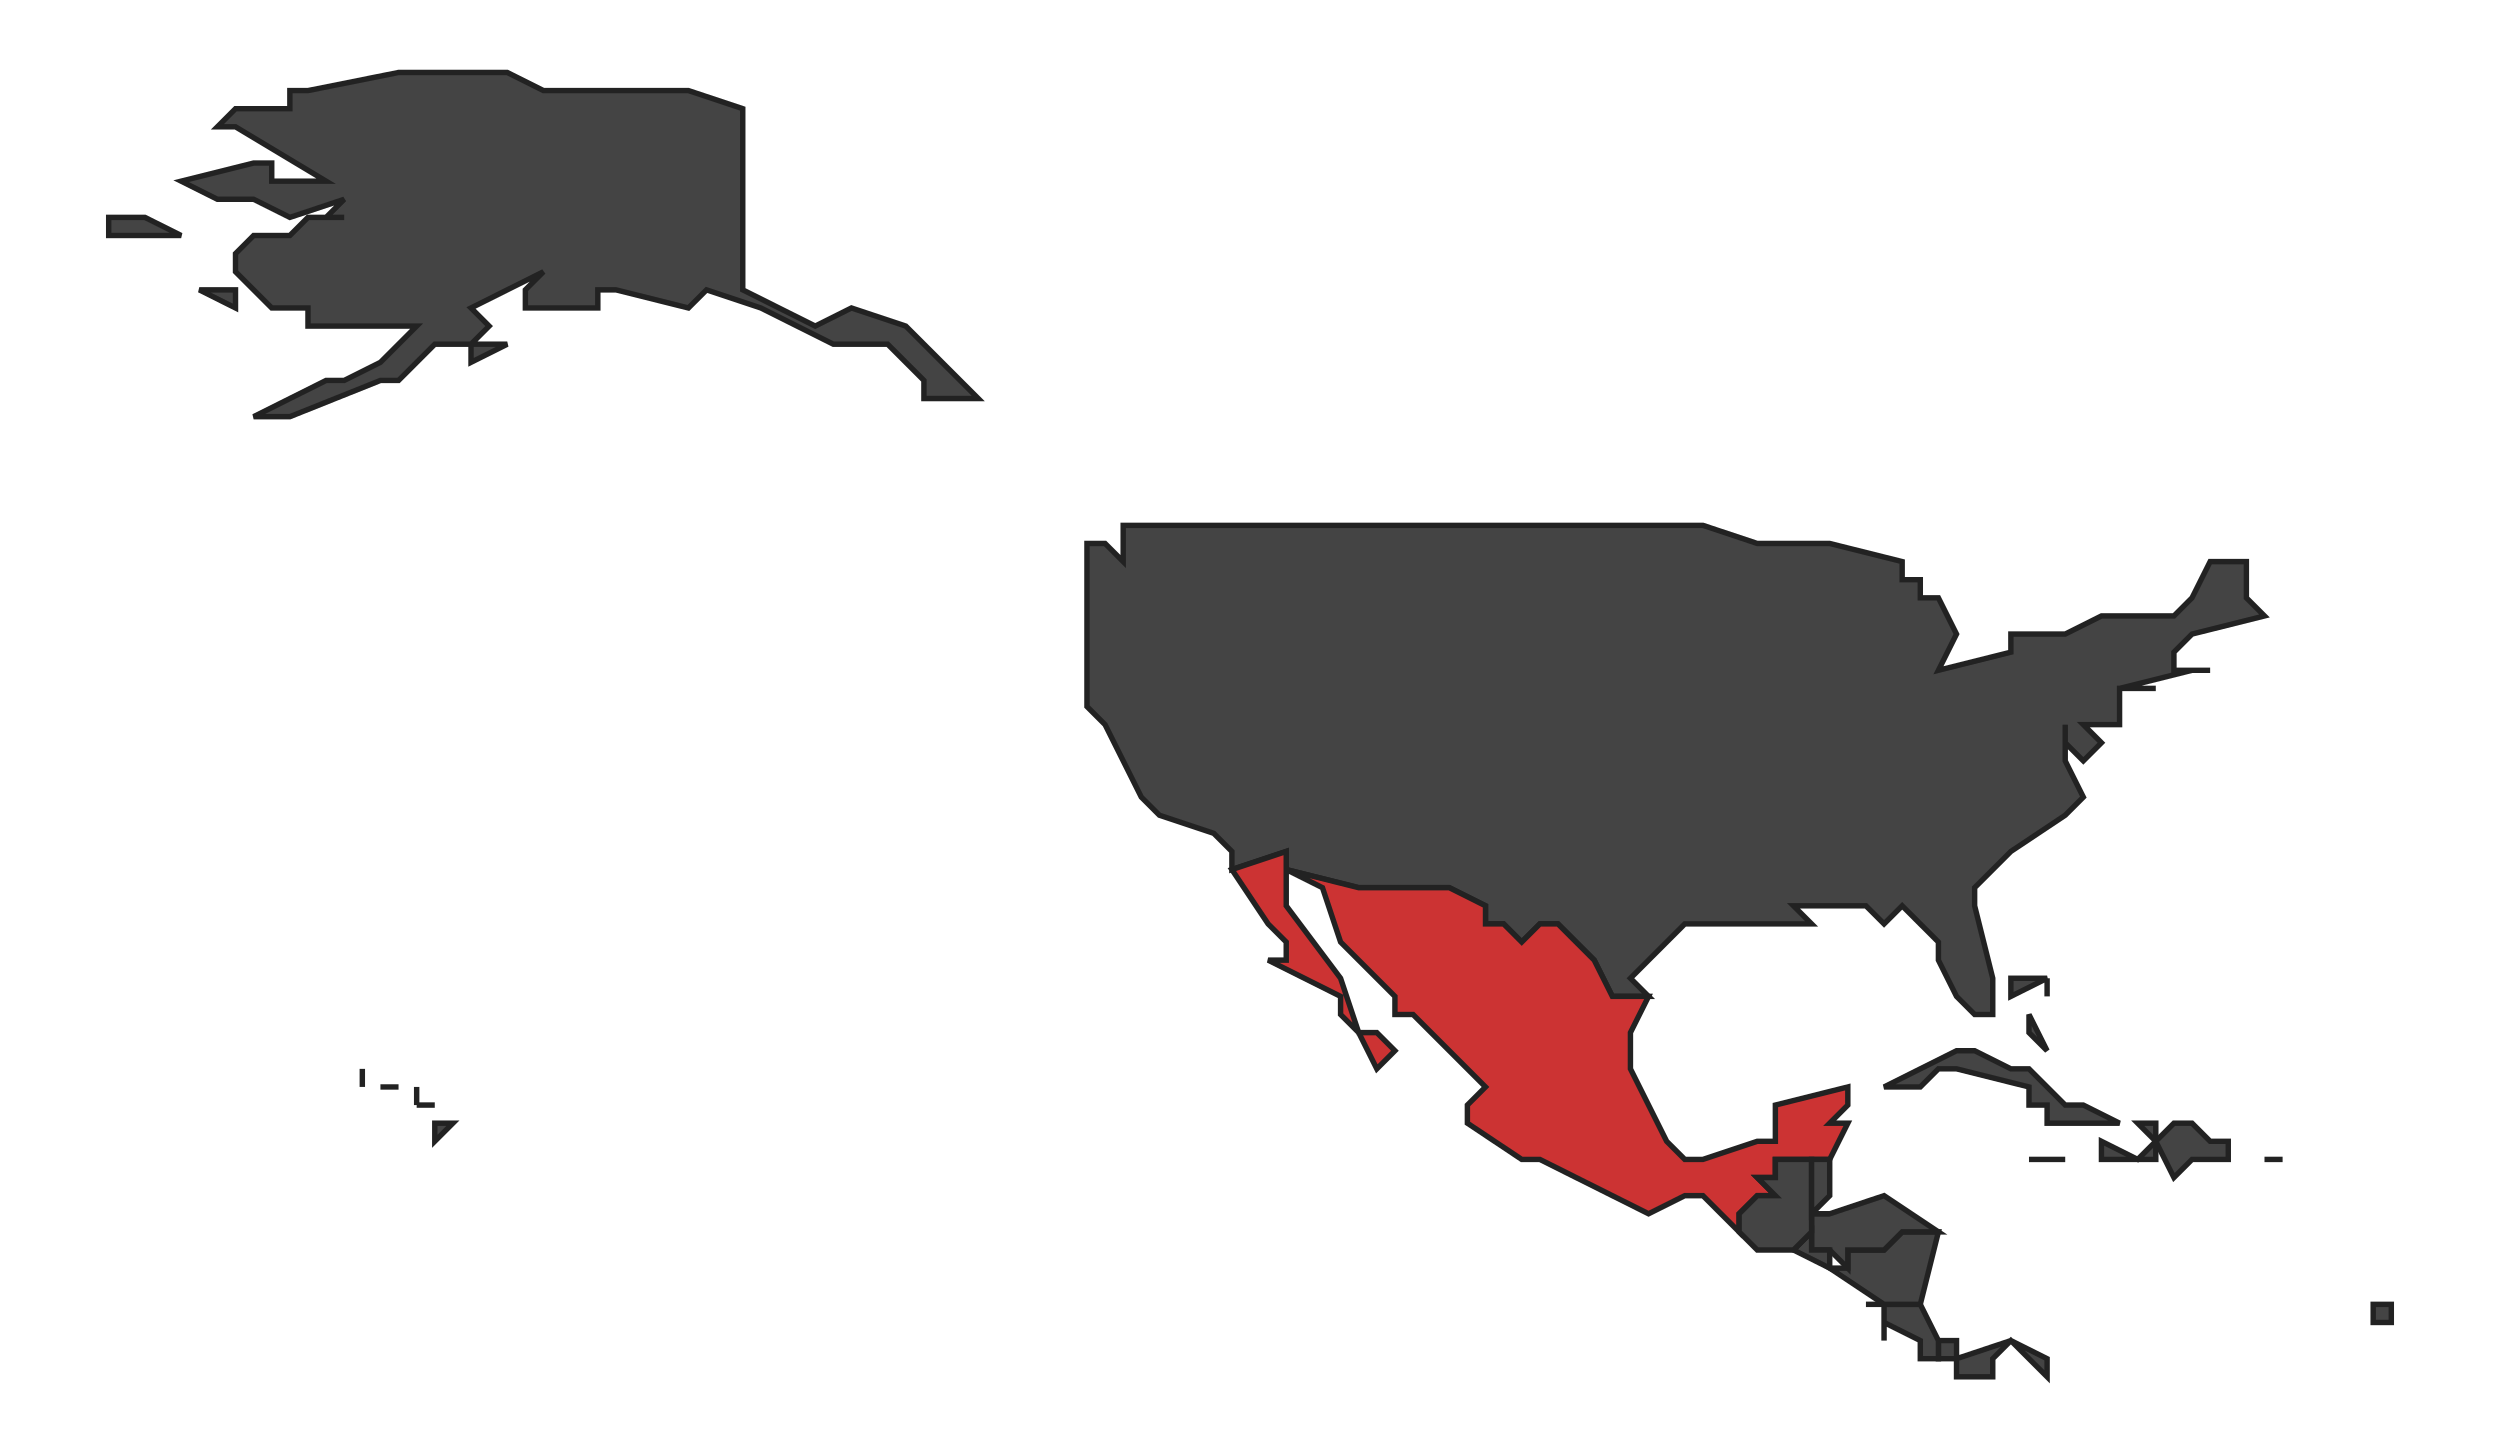
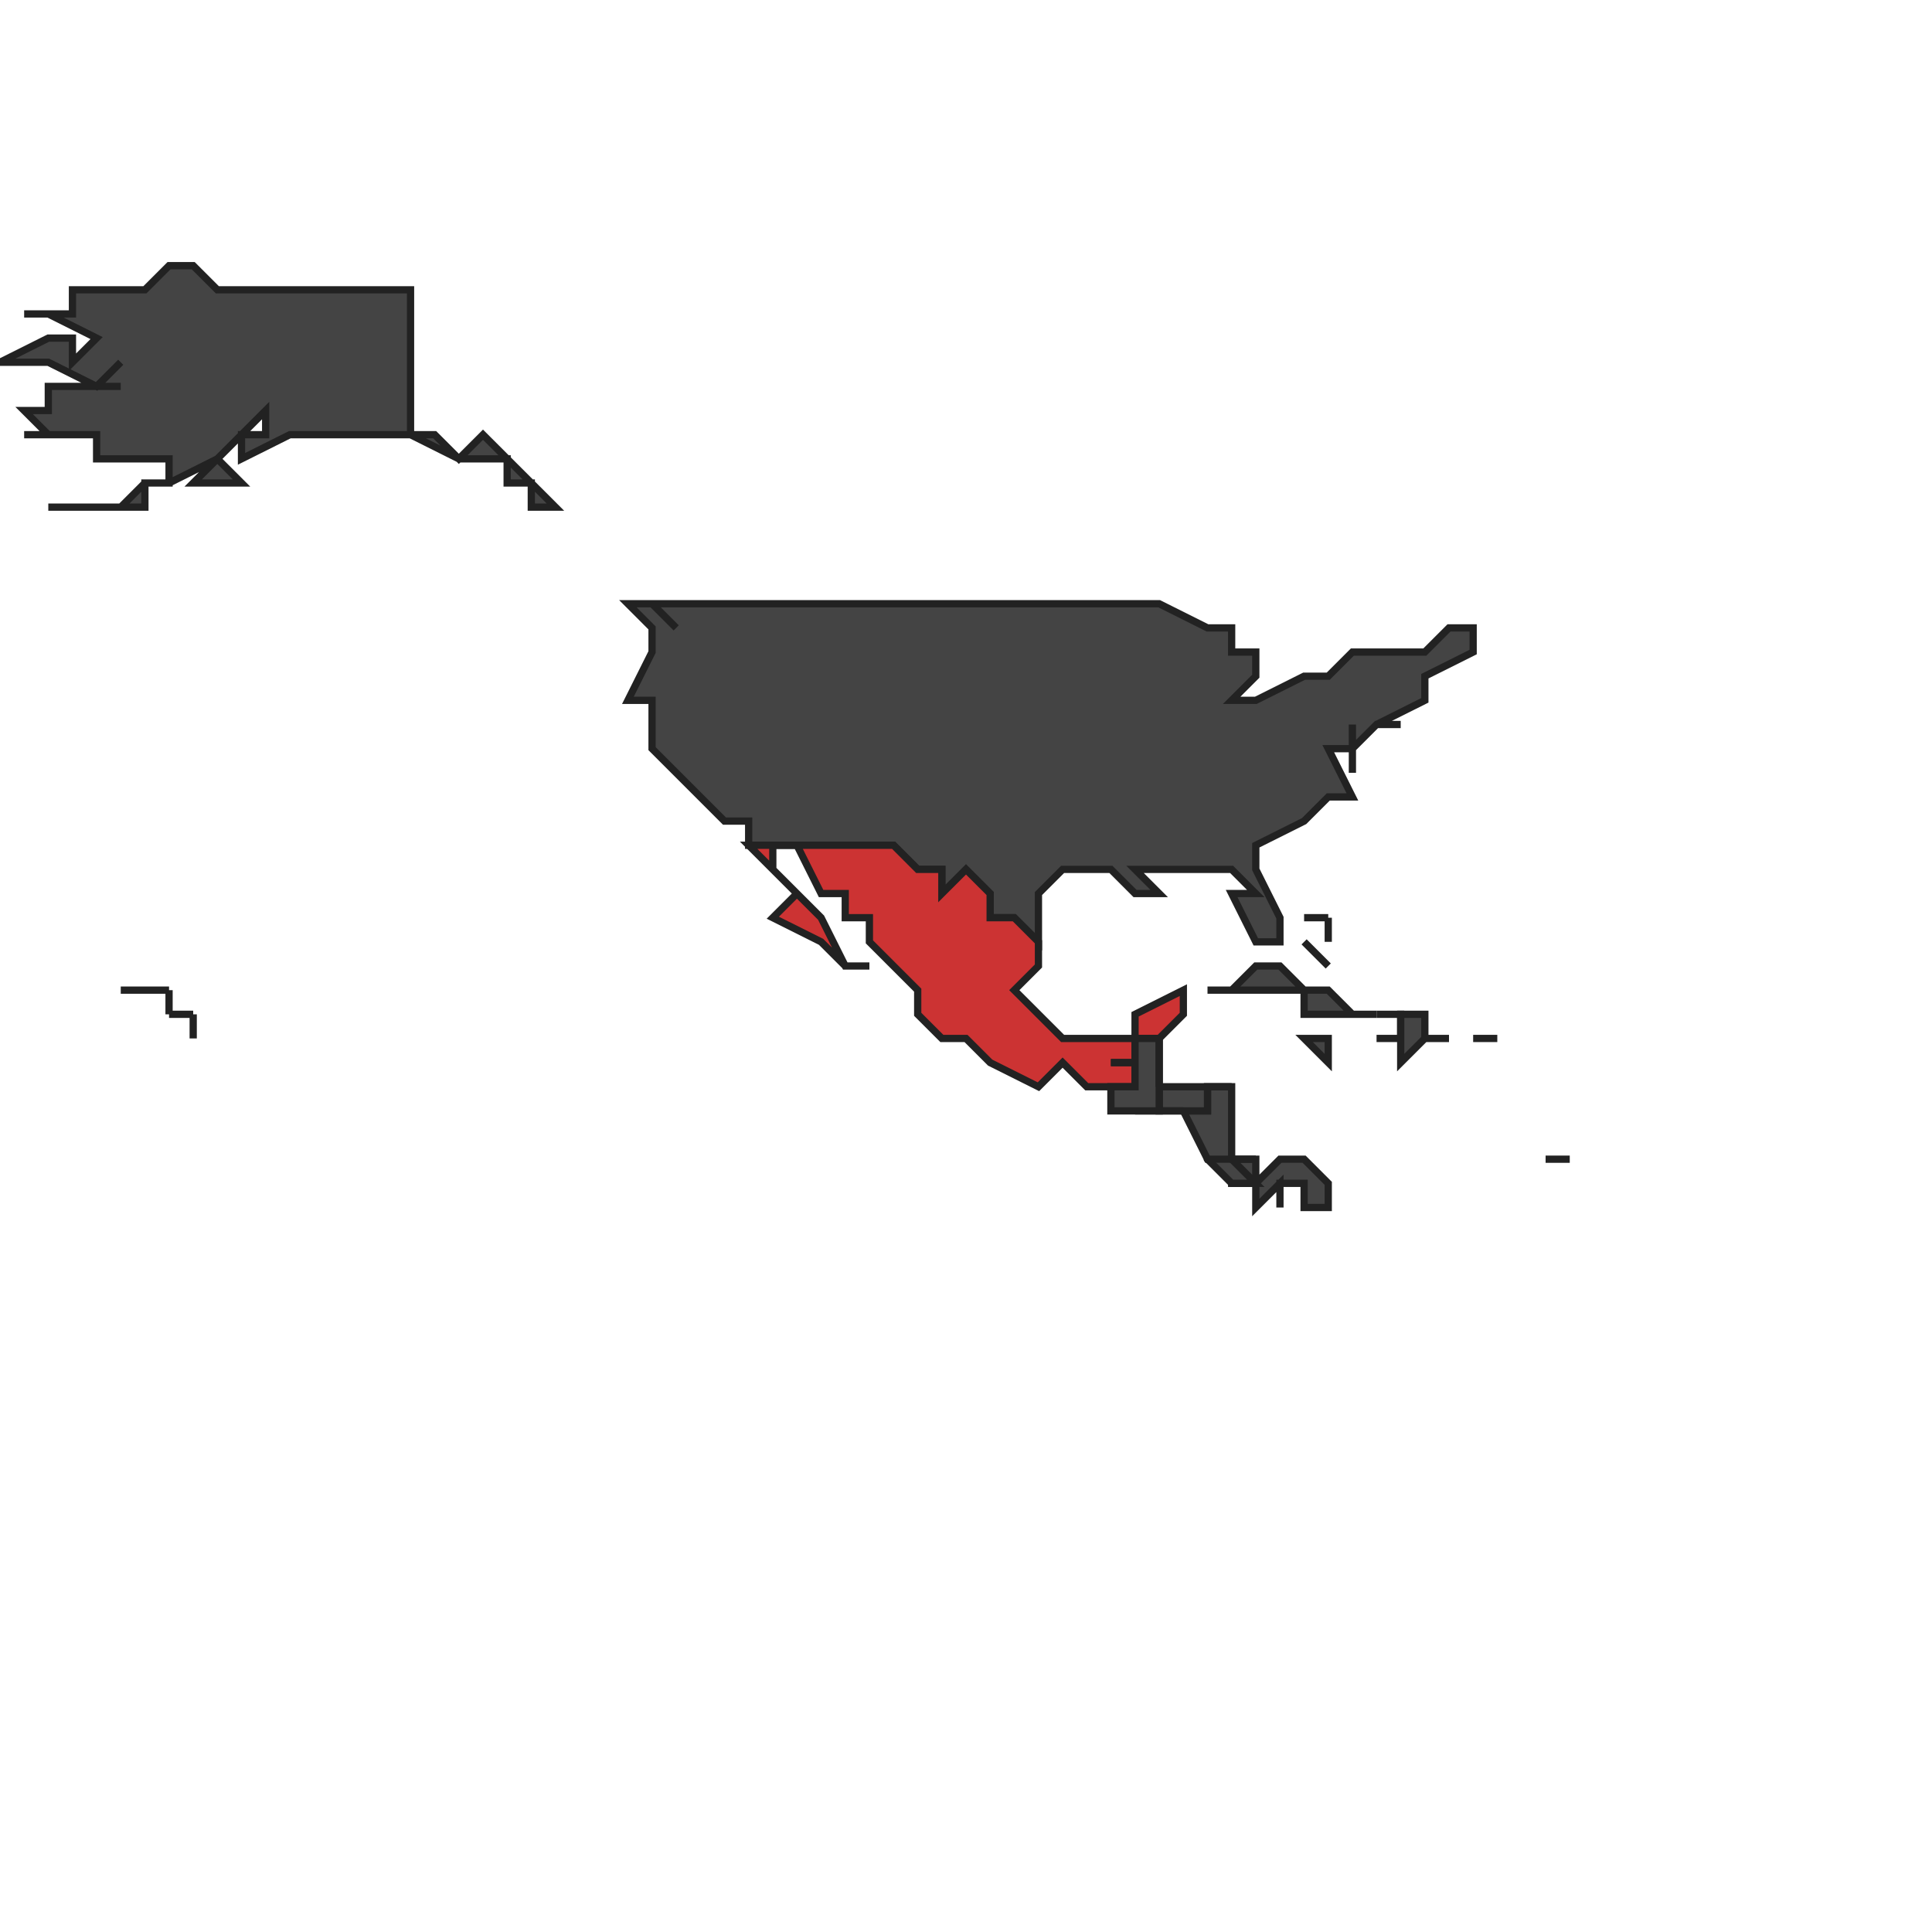
- <svg xmlns="http://www.w3.org/2000/svg" viewBox="0 0 138 80" width="138" height="80">
-   <path d="M62 29 L93 29 L93 29 L93 29 L94 29 L97 30 L100 30 L101 30 L105 31 L105 32 L105 32 L106 32 L106 33 L107 33 L108 35 L107 37 L107 37 L111 36 L111 35 L112 35 L114 35 L116 34 L120 34 L121 33 L122 31 L124 31 L124 33 L125 34 L121 35 L120 36 L120 37 L121 37 L121 37 L121 37 L122 37 L121 37 L117 38 L119 38 L117 38 L117 39 L117 39 L117 40 L116 40 L115 40 L116 41 L115 42 L115 42 L114 41 L114 40 L114 41 L114 41 L114 41 L114 42 L115 44 L114 45 L111 47 L109 49 L109 50 L110 54 L110 56 L109 56 L108 55 L107 53 L107 52 L106 51 L105 50 L104 51 L103 50 L99 50 L100 51 L99 51 L98 51 L97 51 L95 51 L93 51 L91 53 L90 54 L91 55 L90 55 L89 55 L88 53 L86 51 L86 51 L85 51 L84 52 L83 51 L82 51 L82 50 L80 49 L78 49 L78 49 L75 49 L71 48 L71 47 L68 48 L68 47 L67 46 L64 45 L64 45 L63 44 L62 42 L61 40 L60 39 L60 39 L60 37 L60 36 L60 33 L60 31 L60 30 L60 30 L61 30 L62 31 L62 31 L62 29 Z M24 62 L25 62 L24 63 L24 62 L24 62 Z M24 61 L24 61 L23 61 L23 61 L24 61 Z M23 60 L23 61 L23 61 L23 60 Z M22 60 L22 60 L22 60 L22 60 L21 60 L22 60 Z M20 59 L20 60 L20 60 L20 59 L20 59 Z M11 16 L13 16 L13 17 L13 17 L11 16 Z M27 19 L28 19 L26 20 L26 20 L26 19 L27 19 Z M41 6 L41 16 L43 17 L45 18 L47 17 L50 18 L52 20 L53 21 L54 22 L53 22 L51 22 L51 21 L50 20 L49 19 L46 19 L42 17 L39 16 L38 17 L34 16 L33 16 L33 17 L29 17 L29 17 L29 16 L30 15 L30 15 L26 17 L27 18 L26 19 L24 19 L23 20 L22 21 L21 21 L16 23 L14 23 L18 21 L19 21 L21 20 L22 19 L23 18 L21 18 L21 18 L20 18 L20 18 L19 18 L17 18 L17 17 L17 17 L15 17 L14 16 L13 15 L13 15 L13 14 L14 13 L16 13 L17 12 L19 12 L18 12 L18 12 L19 11 L16 12 L14 11 L12 11 L10 10 L14 9 L15 9 L15 10 L18 10 L13 7 L12 7 L13 6 L15 6 L16 6 L16 5 L17 5 L22 4 L23 4 L25 4 L26 4 L28 4 L28 4 L30 5 L37 5 L38 5 L41 6 Z M6 12 L8 12 L10 13 L9 13 L7 13 L6 13 L6 12 Z" fill="#444444" stroke="#222222" stroke-width="0.3" />
-   <path d="M119 62 L119 63 L119 63 L119 64 L117 64 L116 64 L116 63 L118 64 L119 63 L118 62 L118 62 L118 62 L119 62 Z" fill="#444444" stroke="#222222" stroke-width="0.3" />
-   <path d="M120 65 L119 63 L120 62 L121 62 L122 63 L122 63 L122 63 L123 63 L123 64 L121 64 L121 64 L121 64 L120 65 Z" fill="#444444" stroke="#222222" stroke-width="0.3" />
-   <path d="M111 54 L113 54 L113 54 L111 55 L111 54 Z M113 54 L113 54 L113 55 L113 54 L113 54 Z M112 56 L112 56 L113 58 L113 58 L112 57 L112 56 Z" fill="#444444" stroke="#222222" stroke-width="0.3" />
-   <path d="M68 48 L71 47 L71 48 L75 49 L78 49 L78 49 L80 49 L82 50 L82 51 L83 51 L84 52 L85 51 L86 51 L86 51 L88 53 L89 55 L91 55 L90 57 L90 59 L91 61 L92 63 L93 64 L94 64 L97 63 L98 63 L98 61 L102 60 L102 61 L101 62 L102 62 L101 64 L100 64 L100 64 L98 64 L98 65 L97 65 L98 66 L98 66 L97 66 L96 67 L96 68 L94 66 L93 66 L91 67 L87 65 L85 64 L84 64 L81 62 L81 61 L81 61 L82 60 L81 59 L78 56 L77 56 L77 55 L76 54 L75 53 L75 53 L74 52 L73 49 L71 48 L71 49 L71 50 L74 54 L75 57 L76 57 L77 58 L76 59 L75 57 L74 56 L74 55 L70 53 L71 53 L71 52 L70 51 L68 48 Z" fill="#cc3333" stroke="#222222" stroke-width="0.3" />
-   <path d="M113 75 L113 76 L113 76 L113 76 L112 75 L112 75 L111 74 L110 75 L110 76 L109 76 L109 76 L108 76 L108 75 L107 75 L107 75 L107 74 L107 74 L108 74 L108 75 L111 74 L111 74 L113 75 Z" fill="#444444" stroke="#222222" stroke-width="0.3" />
-   <path d="M107 74 L107 74 L107 74 L107 75 L106 75 L106 74 L104 73 L104 74 L104 73 L104 72 L103 72 L104 72 L106 72 L106 72 L107 74 Z" fill="#444444" stroke="#222222" stroke-width="0.3" />
-   <path d="M106 72 L106 72 L104 72 L101 70 L102 70 L102 69 L103 69 L104 69 L105 68 L105 68 L107 68 L106 72 L106 72 Z" fill="#444444" stroke="#222222" stroke-width="0.3" />
-   <path d="M107 68 L105 68 L105 68 L104 69 L103 69 L102 69 L102 70 L102 70 L101 69 L101 69 L100 69 L100 68 L100 67 L101 67 L104 66 L107 68 Z" fill="#444444" stroke="#222222" stroke-width="0.3" />
-   <path d="M100 68 L100 69 L101 69 L101 70 L99 69 L100 68 Z" fill="#444444" stroke="#222222" stroke-width="0.3" />
-   <path d="M96 68 L96 67 L97 66 L98 66 L98 66 L97 65 L98 65 L98 64 L100 64 L100 67 L101 67 L100 67 L100 68 L99 69 L97 69 L96 68 Z" fill="#444444" stroke="#222222" stroke-width="0.3" />
-   <path d="M100 64 L100 64 L101 64 L101 66 L100 67 L100 67 L100 64 Z" fill="#444444" stroke="#222222" stroke-width="0.3" />
-   <path d="M125 64 L126 64 L126 64 L125 64 L125 64 Z" fill="#444444" stroke="#222222" stroke-width="0.3" />
-   <path d="M112 64 L114 64 L114 64 L113 64 L112 64 Z" fill="#444444" stroke="#222222" stroke-width="0.3" />
-   <path d="M108 58 L109 58 L111 59 L112 59 L114 61 L115 61 L115 61 L117 62 L116 62 L113 62 L113 61 L112 61 L112 60 L108 59 L108 59 L107 59 L106 60 L104 60 L106 59 L108 58 Z" fill="#444444" stroke="#222222" stroke-width="0.3" />
-   <path d="M131 72 L132 72 L132 73 L131 73 L131 72 Z" fill="#444444" stroke="#222222" stroke-width="0.3" />
+ <svg xmlns="http://www.w3.org/2000/svg" viewBox="0 0 80 80" width="80" height="80">
+   <path d="M27 25 L44 25 L44 25 L44 25 L45 25 L46 25 L48 25 L48 25 L50 26 L50 26 L51 26 L51 27 L51 27 L52 27 L52 28 L51 29 L52 29 L54 28 L54 28 L54 28 L55 28 L56 27 L58 27 L59 27 L60 26 L61 26 L61 27 L61 27 L59 28 L59 28 L59 29 L59 29 L59 29 L59 29 L59 29 L59 29 L57 30 L58 30 L57 30 L57 30 L57 30 L57 30 L56 31 L56 30 L56 31 L56 32 L56 31 L55 31 L55 31 L55 31 L55 31 L55 31 L55 31 L56 33 L55 33 L54 34 L52 35 L52 36 L53 38 L53 39 L52 39 L52 39 L51 37 L52 37 L51 36 L51 36 L50 36 L49 36 L47 36 L48 37 L48 37 L47 37 L46 36 L45 36 L44 36 L43 37 L43 38 L43 39 L43 39 L42 38 L41 38 L41 37 L40 36 L40 36 L39 37 L39 37 L39 36 L38 36 L37 35 L36 35 L36 35 L35 35 L32 35 L32 35 L31 35 L31 34 L30 34 L29 33 L29 33 L28 32 L28 32 L27 31 L27 30 L27 30 L27 29 L26 29 L27 27 L27 26 L26 25 L26 25 L27 25 L28 26 L28 26 L27 25 Z M8 42 L8 42 L8 43 L8 42 L8 42 Z M8 42 L7 42 L7 42 L7 42 L8 42 Z M7 41 L7 42 L7 42 L7 41 Z M6 41 L7 41 L7 41 L6 41 L6 41 L6 41 Z M6 41 L5 41 L5 41 L5 41 L6 41 Z M1 18 L2 18 L2 18 L1 18 L1 18 Z M9 19 L10 20 L9 20 L8 20 L8 20 L9 19 Z M17 12 L17 18 L18 18 L19 19 L20 18 L21 19 L22 20 L23 21 L23 21 L23 21 L22 21 L22 20 L21 20 L21 19 L19 19 L17 18 L16 18 L15 18 L13 18 L12 18 L12 18 L10 19 L10 18 L10 18 L11 18 L11 17 L9 19 L9 19 L9 19 L7 20 L7 20 L6 20 L6 21 L3 21 L2 21 L4 21 L5 21 L6 20 L7 20 L7 19 L6 19 L6 19 L5 19 L5 19 L5 19 L4 19 L4 18 L4 18 L3 18 L2 18 L2 18 L1 17 L2 17 L2 16 L3 16 L4 16 L5 16 L5 16 L4 16 L5 15 L4 16 L2 15 L1 15 L0 15 L2 14 L3 14 L3 15 L4 14 L2 13 L1 13 L1 13 L3 13 L3 13 L3 12 L4 12 L6 12 L7 11 L8 11 L9 12 L10 12 L10 12 L11 12 L14 12 L15 12 L17 12 Z M-2 16 L-1 16 L-0 16 L-1 16 L-1 16 L-2 16 L-2 16 Z" fill="#444444" stroke="#222222" stroke-width="0.3" />
+   <path d="M58 42 L58 43 L58 43 L58 43 L57 43 L57 43 L57 43 L58 43 L58 43 L58 42 L57 42 L57 42 L58 42 Z" fill="#444444" stroke="#222222" stroke-width="0.3" />
+   <path d="M58 44 L58 43 L58 42 L59 42 L59 43 L60 43 L60 43 L60 43 L60 43 L59 43 L59 43 L59 43 L58 44 Z" fill="#444444" stroke="#222222" stroke-width="0.3" />
+   <path d="M54 38 L54 38 L55 38 L54 38 L54 38 Z M55 38 L55 38 L55 39 L55 38 L55 38 Z M54 39 L54 39 L55 40 L55 40 L54 39 L54 39 Z" fill="#444444" stroke="#222222" stroke-width="0.3" />
+   <path d="M31 35 L32 35 L32 35 L35 35 L36 35 L36 35 L37 35 L38 36 L39 36 L39 37 L39 37 L40 36 L40 36 L41 37 L41 38 L42 38 L43 39 L43 40 L42 41 L43 42 L44 43 L44 43 L45 43 L46 43 L47 43 L47 42 L49 41 L49 42 L49 42 L49 42 L48 43 L48 43 L48 43 L47 43 L47 44 L46 44 L47 44 L47 45 L46 45 L46 45 L46 45 L45 45 L44 44 L43 45 L41 44 L40 43 L39 43 L38 42 L38 42 L38 42 L38 41 L38 41 L36 39 L36 39 L36 38 L35 38 L35 37 L34 37 L34 37 L33 35 L32 35 L32 35 L32 36 L34 38 L35 40 L35 40 L36 40 L35 40 L35 40 L34 39 L34 39 L32 38 L32 38 L33 37 L32 36 L31 35 Z" fill="#cc3333" stroke="#222222" stroke-width="0.3" />
+   <path d="M55 49 L55 49 L55 50 L54 50 L54 49 L54 49 L54 49 L53 49 L53 50 L53 50 L53 49 L52 50 L52 49 L52 49 L51 49 L51 48 L52 48 L52 49 L52 49 L53 48 L54 48 L55 49 Z" fill="#444444" stroke="#222222" stroke-width="0.3" />
+   <path d="M52 48 L51 48 L52 49 L51 49 L51 49 L51 49 L50 48 L50 48 L50 48 L50 48 L50 48 L50 47 L51 48 L51 48 L52 48 Z" fill="#444444" stroke="#222222" stroke-width="0.3" />
+   <path d="M51 48 L51 48 L50 48 L49 46 L49 46 L49 46 L50 46 L50 46 L50 45 L51 45 L51 45 L51 47 L51 48 Z" fill="#444444" stroke="#222222" stroke-width="0.3" />
+   <path d="M51 45 L51 45 L50 45 L50 46 L50 46 L49 46 L49 46 L49 46 L49 46 L48 46 L48 46 L48 46 L48 45 L48 45 L50 45 L51 45 Z" fill="#444444" stroke="#222222" stroke-width="0.3" />
+   <path d="M48 46 L48 46 L49 46 L48 46 L47 46 L48 46 Z" fill="#444444" stroke="#222222" stroke-width="0.3" />
+   <path d="M46 45 L46 45 L46 45 L47 45 L47 44 L46 44 L47 44 L47 43 L48 43 L48 45 L48 45 L48 45 L48 46 L47 46 L46 46 L46 45 Z" fill="#444444" stroke="#222222" stroke-width="0.3" />
+   <path d="M48 43 L48 43 L48 43 L48 44 L48 45 L48 45 L48 43 Z" fill="#444444" stroke="#222222" stroke-width="0.3" />
+   <path d="M61 43 L62 43 L62 43 L61 43 L61 43 Z" fill="#444444" stroke="#222222" stroke-width="0.3" />
+   <path d="M54 43 L55 43 L55 43 L55 44 L54 43 Z" fill="#444444" stroke="#222222" stroke-width="0.3" />
+   <path d="M52 40 L53 40 L54 41 L54 41 L55 41 L56 42 L56 42 L57 42 L56 42 L55 42 L55 42 L54 42 L54 41 L52 41 L52 41 L52 41 L51 41 L50 41 L51 41 L52 40 Z" fill="#444444" stroke="#222222" stroke-width="0.3" />
+   <path d="M64 48 L65 48 L65 48 L64 48 L64 48 Z" fill="#444444" stroke="#222222" stroke-width="0.3" />
</svg>
